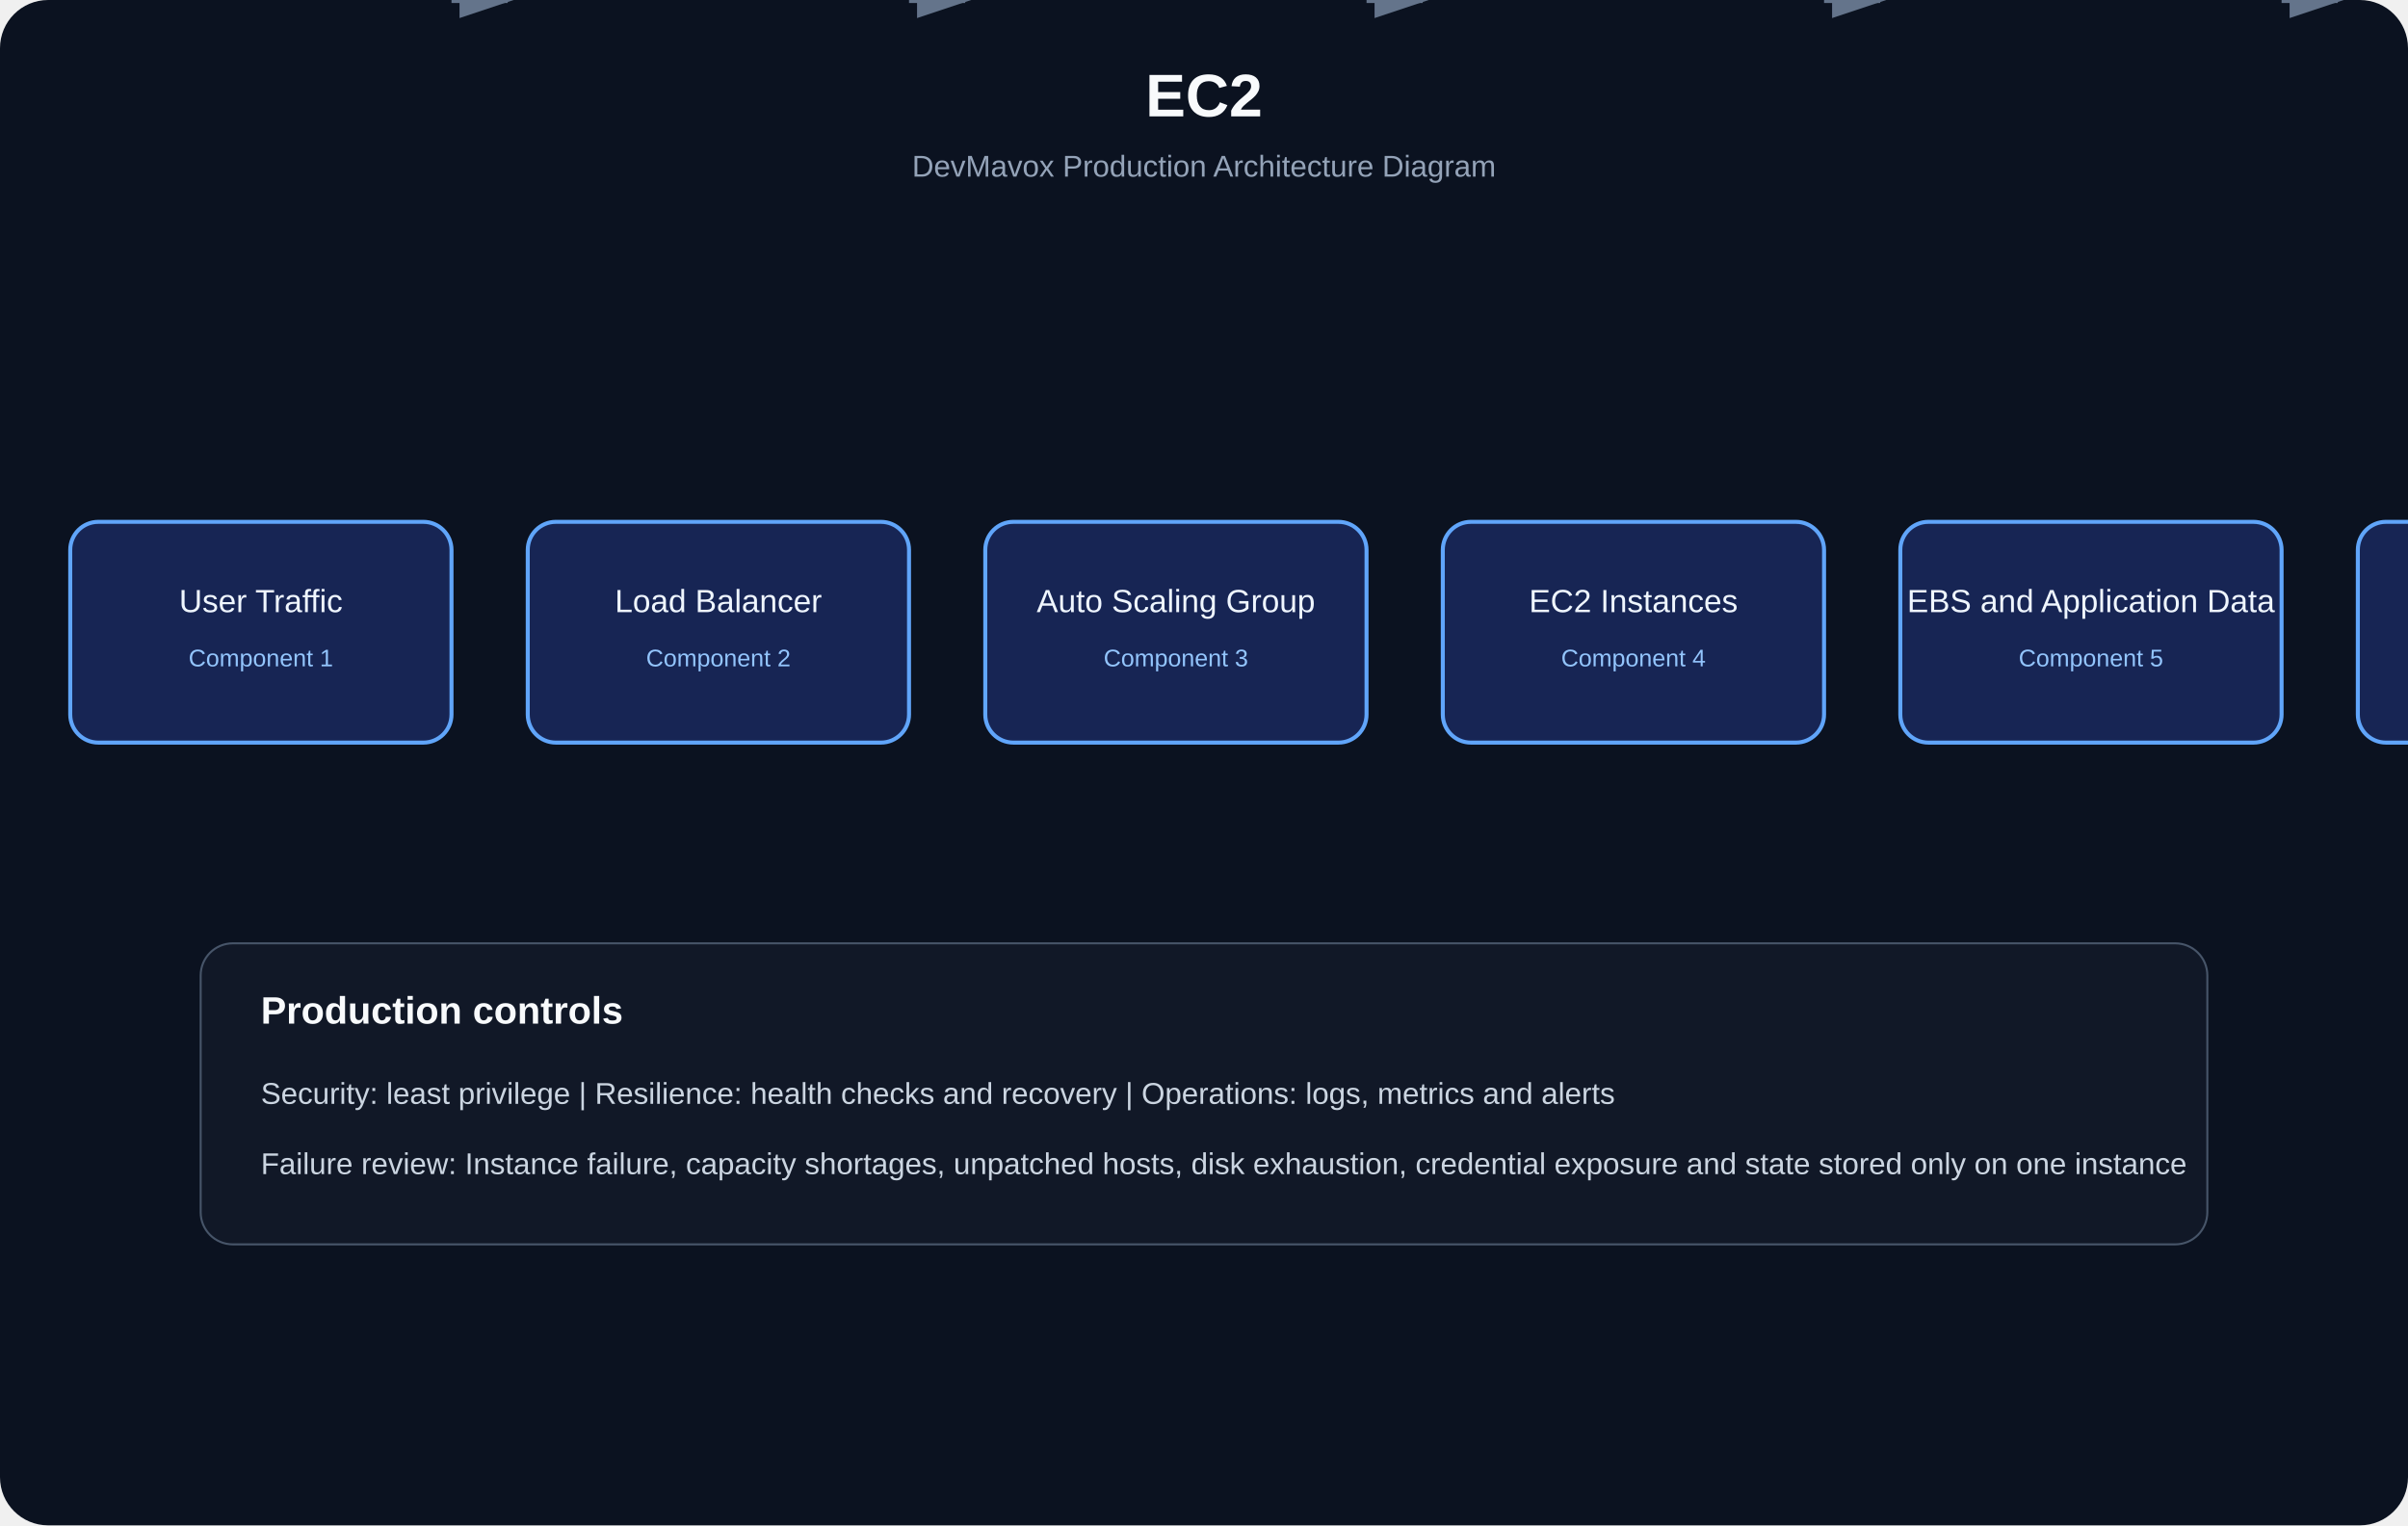
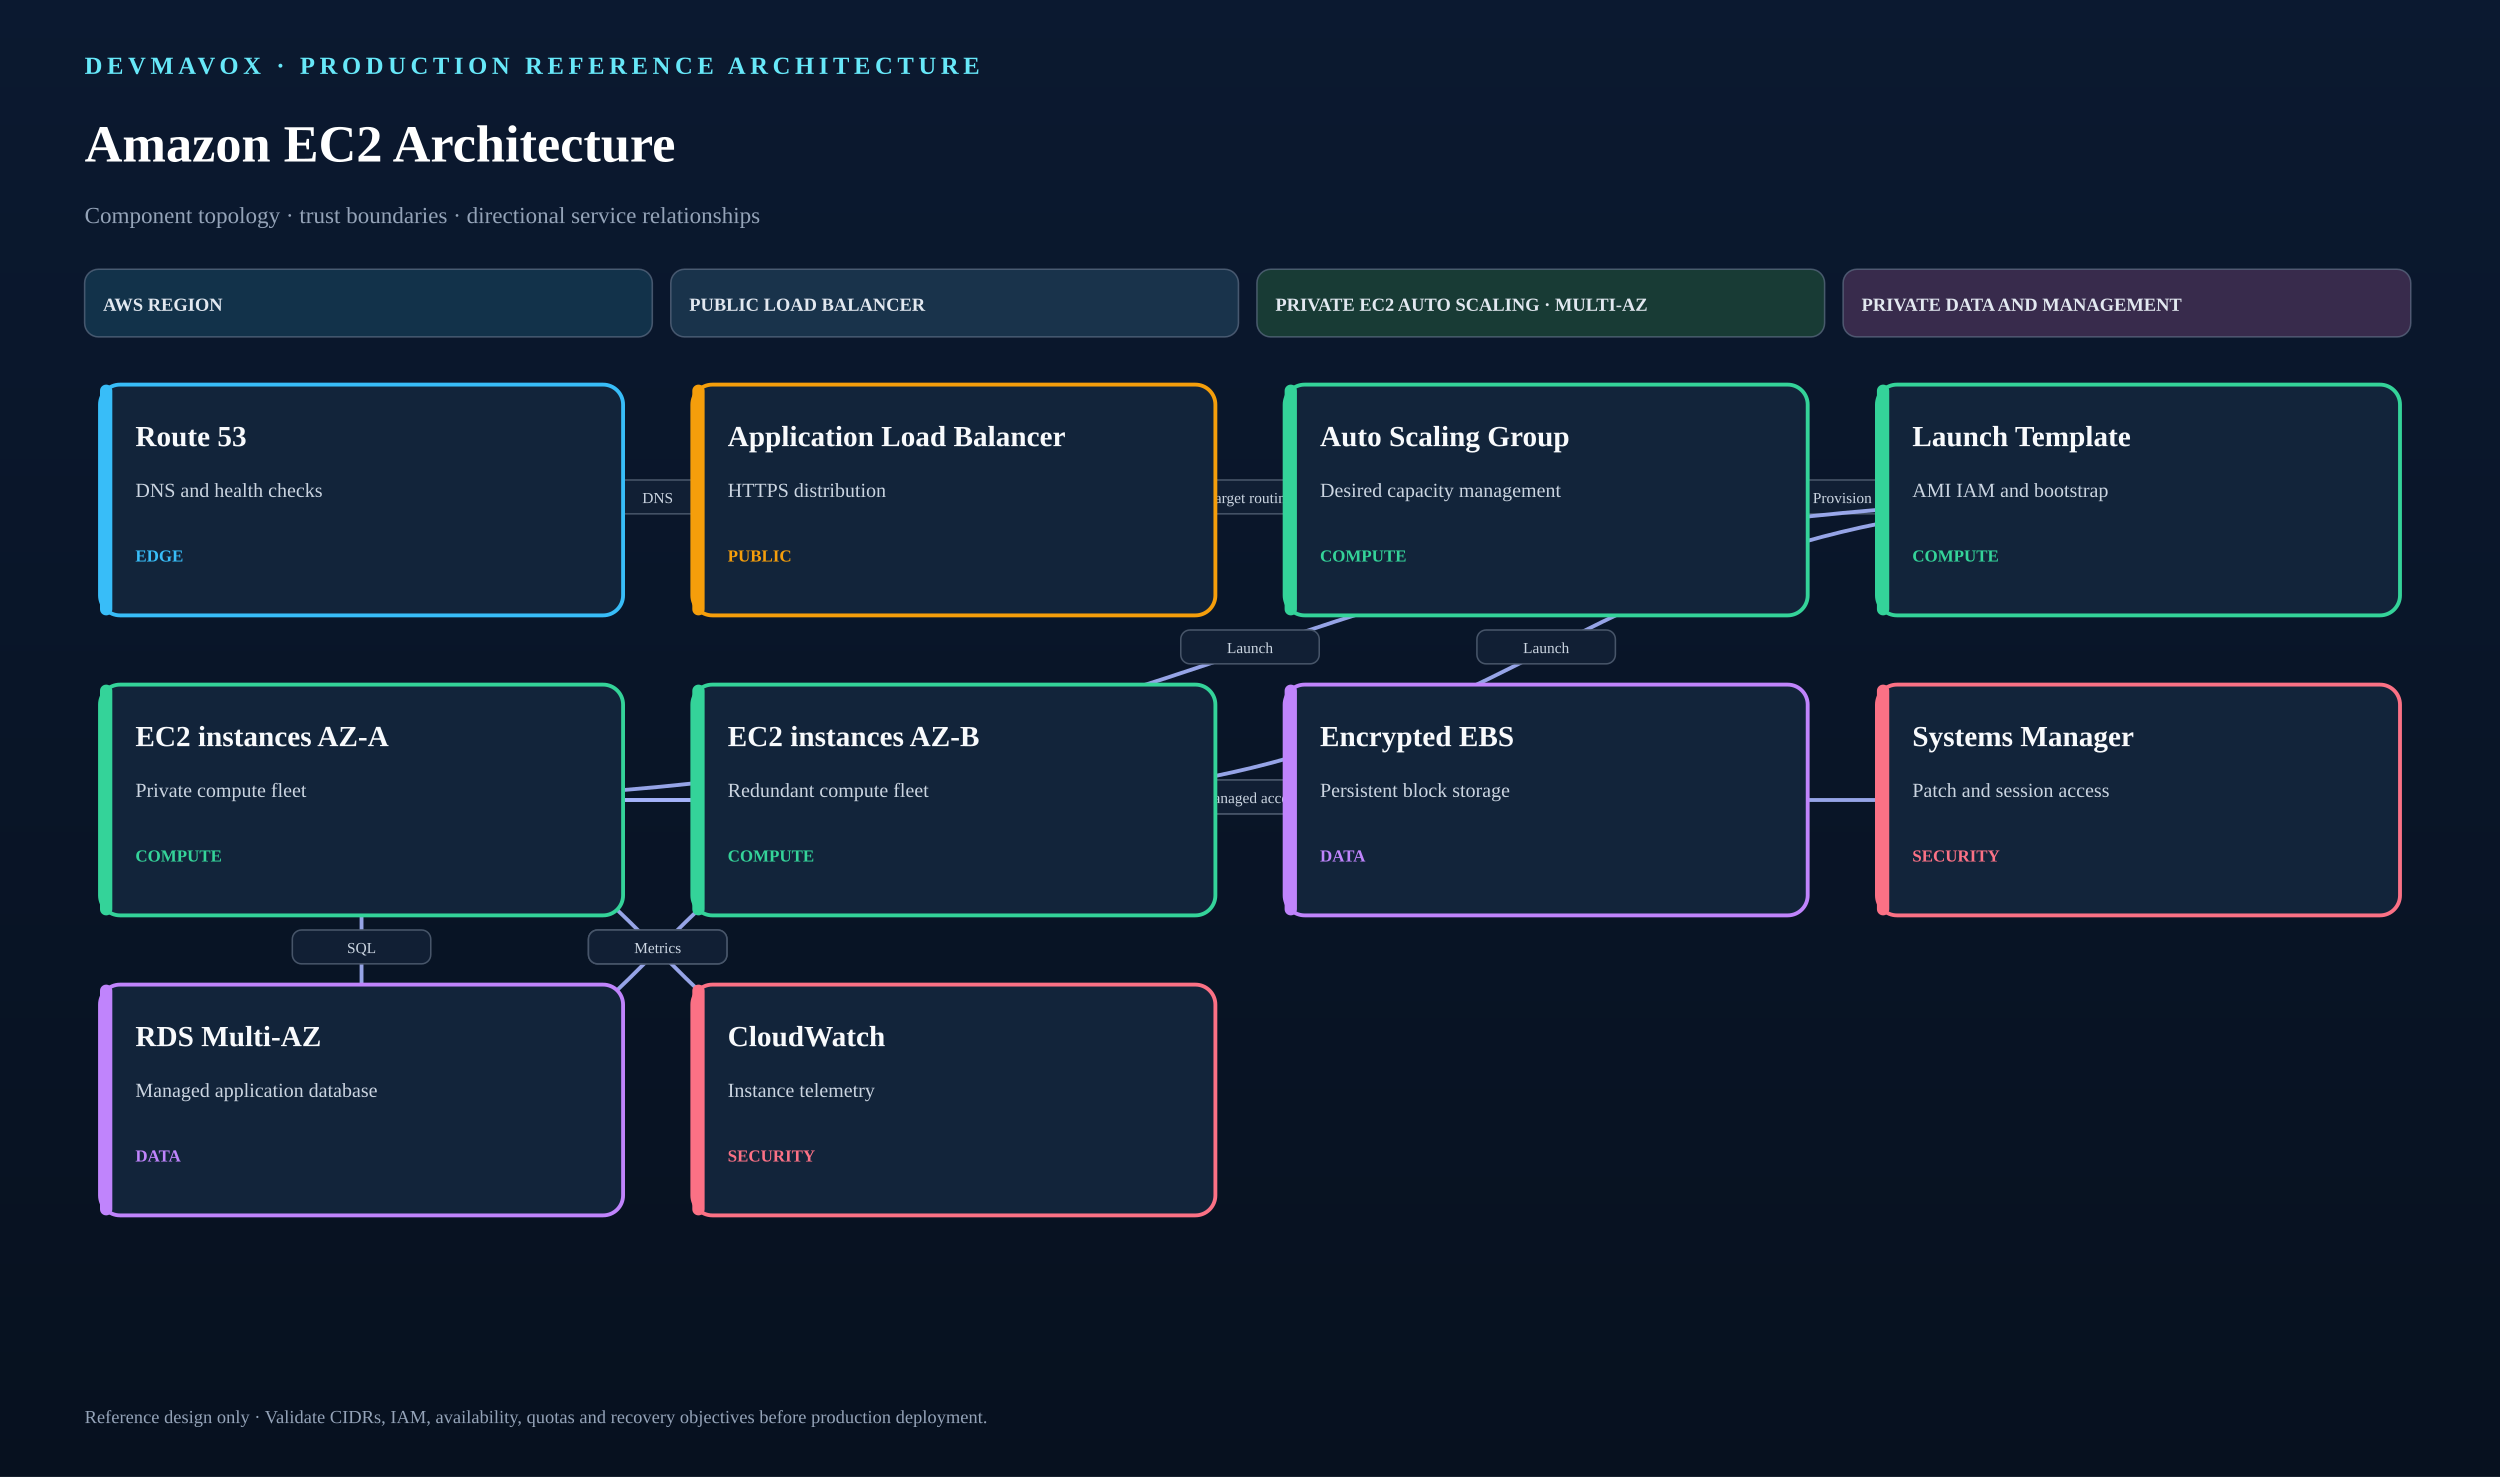
- <svg xmlns="http://www.w3.org/2000/svg" width="1200" height="760" viewBox="0 0 1200 760">
+ <svg xmlns="http://www.w3.org/2000/svg" width="1625" height="960" viewBox="0 0 1625 960">
  <defs>
-     <marker id="arrow" markerWidth="10" markerHeight="10" refX="8" refY="3" orient="auto">
-       <path d="M0,0 L0,6 L9,3 z" fill="#64748b" />
+     <linearGradient id="bg" x2="0" y2="1">
+       <stop stop-color="#0b1930" />
+       <stop offset="1" stop-color="#07111f" />
+     </linearGradient>
+     <marker id="arr" markerWidth="10" markerHeight="10" refX="8" refY="4" orient="auto">
+       <path d="M0 0 L0 8 L9 4Z" fill="#cbd5e1" />
    </marker>
  </defs>
-   <rect width="1200" height="760" rx="24" fill="#0b1220" />
-   <text x="600" y="58" text-anchor="middle" fill="#f8fafc" font-size="30" font-family="Arial" font-weight="700">EC2</text>
-   <text x="600" y="88" text-anchor="middle" fill="#94a3b8" font-size="15" font-family="Arial">DevMavox Production Architecture Diagram</text>
-   <rect x="35" y="260" width="190" height="110" rx="14" fill="#172554" stroke="#60a5fa" stroke-width="2" />
-   <text x="130" y="305" text-anchor="middle" fill="#eff6ff" font-size="16" font-family="Arial">User Traffic</text>
-   <text x="130" y="332" text-anchor="middle" fill="#93c5fd" font-size="12" font-family="Arial">Component 1</text>
-   <line x1="225" y1="(315)" x2="253" y2="(315)" stroke="#64748b" stroke-width="3" marker-end="url(#arrow)" />
-   <rect x="263" y="260" width="190" height="110" rx="14" fill="#172554" stroke="#60a5fa" stroke-width="2" />
-   <text x="358" y="305" text-anchor="middle" fill="#eff6ff" font-size="16" font-family="Arial">Load Balancer</text>
-   <text x="358" y="332" text-anchor="middle" fill="#93c5fd" font-size="12" font-family="Arial">Component 2</text>
-   <line x1="453" y1="(315)" x2="481" y2="(315)" stroke="#64748b" stroke-width="3" marker-end="url(#arrow)" />
-   <rect x="491" y="260" width="190" height="110" rx="14" fill="#172554" stroke="#60a5fa" stroke-width="2" />
-   <text x="586" y="305" text-anchor="middle" fill="#eff6ff" font-size="16" font-family="Arial">Auto Scaling Group</text>
-   <text x="586" y="332" text-anchor="middle" fill="#93c5fd" font-size="12" font-family="Arial">Component 3</text>
-   <line x1="681" y1="(315)" x2="709" y2="(315)" stroke="#64748b" stroke-width="3" marker-end="url(#arrow)" />
-   <rect x="719" y="260" width="190" height="110" rx="14" fill="#172554" stroke="#60a5fa" stroke-width="2" />
-   <text x="814" y="305" text-anchor="middle" fill="#eff6ff" font-size="16" font-family="Arial">EC2 Instances</text>
-   <text x="814" y="332" text-anchor="middle" fill="#93c5fd" font-size="12" font-family="Arial">Component 4</text>
-   <line x1="909" y1="(315)" x2="937" y2="(315)" stroke="#64748b" stroke-width="3" marker-end="url(#arrow)" />
-   <rect x="947" y="260" width="190" height="110" rx="14" fill="#172554" stroke="#60a5fa" stroke-width="2" />
-   <text x="1042" y="305" text-anchor="middle" fill="#eff6ff" font-size="16" font-family="Arial">EBS and Application Data</text>
-   <text x="1042" y="332" text-anchor="middle" fill="#93c5fd" font-size="12" font-family="Arial">Component 5</text>
-   <line x1="1137" y1="(315)" x2="1165" y2="(315)" stroke="#64748b" stroke-width="3" marker-end="url(#arrow)" />
-   <rect x="1175" y="260" width="190" height="110" rx="14" fill="#172554" stroke="#60a5fa" stroke-width="2" />
-   <text x="1270" y="305" text-anchor="middle" fill="#eff6ff" font-size="16" font-family="Arial">Monitoring</text>
-   <text x="1270" y="332" text-anchor="middle" fill="#93c5fd" font-size="12" font-family="Arial">Component 6</text>
-   <rect x="100" y="470" width="1000" height="150" rx="16" fill="#111827" stroke="#475569" />
-   <text x="130" y="510" fill="#f8fafc" font-size="19" font-family="Arial" font-weight="700">Production controls</text>
-   <text x="130" y="550" fill="#cbd5e1" font-size="15" font-family="Arial">Security: least privilege | Resilience: health checks and recovery | Operations: logs, metrics and alerts</text>
-   <text x="130" y="585" fill="#cbd5e1" font-size="15" font-family="Arial">Failure review: Instance failure, capacity shortages, unpatched hosts, disk exhaustion, credential exposure and state stored only on one instance</text>
+   <rect width="100%" height="100%" fill="url(#bg)" />
+   <text x="55" y="48" fill="#67e8f9" font-size="16" font-weight="700" letter-spacing="3">DEVMAVOX · PRODUCTION REFERENCE ARCHITECTURE</text>
+   <text x="55" y="105" fill="white" font-size="34" font-weight="800">Amazon EC2 Architecture</text>
+   <text x="55" y="145" fill="#94a3b8" font-size="15">Component topology · trust boundaries · directional service relationships</text>
+   <rect x="55" y="175" width="369" height="44" rx="9" fill="#12324a" stroke="#64748b" stroke-opacity=".65" />
+   <text x="67" y="202" fill="#e2e8f0" font-size="12" font-weight="700">AWS REGION</text>
+   <rect x="436" y="175" width="369" height="44" rx="9" fill="#19334b" stroke="#64748b" stroke-opacity=".65" />
+   <text x="448" y="202" fill="#e2e8f0" font-size="12" font-weight="700">PUBLIC LOAD BALANCER</text>
+   <rect x="817" y="175" width="369" height="44" rx="9" fill="#183b35" stroke="#64748b" stroke-opacity=".65" />
+   <text x="829" y="202" fill="#e2e8f0" font-size="12" font-weight="700">PRIVATE EC2 AUTO SCALING · MULTI-AZ</text>
+   <rect x="1198" y="175" width="369" height="44" rx="9" fill="#382b4c" stroke="#64748b" stroke-opacity=".65" />
+   <text x="1210" y="202" fill="#e2e8f0" font-size="12" font-weight="700">PRIVATE DATA AND MANAGEMENT</text>
+   <path d="M 235 325 C 427.5 325, 427.5 325, 620 325" fill="none" stroke="#a5b4fc" stroke-width="2.5" marker-end="url(#arr)" opacity=".9" />
+   <rect x="382.5" y="312" width="90" height="22" rx="6" fill="#111f34" stroke="#475569" />
+   <text x="427.5" y="327" fill="#cbd5e1" text-anchor="middle" font-size="10">DNS</text>
+   <path d="M 620 325 C 812.5 325, 812.5 325, 1005 325" fill="none" stroke="#a5b4fc" stroke-width="2.5" marker-end="url(#arr)" opacity=".9" />
+   <rect x="767.5" y="312" width="90" height="22" rx="6" fill="#111f34" stroke="#475569" />
+   <text x="812.5" y="327" fill="#cbd5e1" text-anchor="middle" font-size="10">Target routing</text>
+   <path d="M 1005 325 C 1197.5 325, 1197.5 325, 1390 325" fill="none" stroke="#a5b4fc" stroke-width="2.5" marker-end="url(#arr)" opacity=".9" />
+   <rect x="1152.5" y="312" width="90" height="22" rx="6" fill="#111f34" stroke="#475569" />
+   <text x="1197.5" y="327" fill="#cbd5e1" text-anchor="middle" font-size="10">Provision</text>
+   <path d="M 1390 325 C 812.5 325, 812.5 520, 235 520" fill="none" stroke="#a5b4fc" stroke-width="2.5" marker-end="url(#arr)" opacity=".9" />
+   <rect x="767.5" y="409.5" width="90" height="22" rx="6" fill="#111f34" stroke="#475569" />
+   <text x="812.5" y="424.5" fill="#cbd5e1" text-anchor="middle" font-size="10">Launch</text>
+   <path d="M 1390 325 C 1005 325, 1005 520, 620 520" fill="none" stroke="#a5b4fc" stroke-width="2.5" marker-end="url(#arr)" opacity=".9" />
+   <rect x="960" y="409.5" width="90" height="22" rx="6" fill="#111f34" stroke="#475569" />
+   <text x="1005" y="424.5" fill="#cbd5e1" text-anchor="middle" font-size="10">Launch</text>
+   <path d="M 235 520 C 620 520, 620 520, 1005 520" fill="none" stroke="#a5b4fc" stroke-width="2.5" marker-end="url(#arr)" opacity=".9" />
+   <rect x="575" y="507" width="90" height="22" rx="6" fill="#111f34" stroke="#475569" />
+   <text x="620" y="522" fill="#cbd5e1" text-anchor="middle" font-size="10">Block storage</text>
+   <path d="M 620 520 C 812.5 520, 812.5 520, 1005 520" fill="none" stroke="#a5b4fc" stroke-width="2.5" marker-end="url(#arr)" opacity=".9" />
+   <rect x="767.5" y="507" width="90" height="22" rx="6" fill="#111f34" stroke="#475569" />
+   <text x="812.5" y="522" fill="#cbd5e1" text-anchor="middle" font-size="10">Block storage</text>
+   <path d="M 235 520 C 235 520, 235 715, 235 715" fill="none" stroke="#a5b4fc" stroke-width="2.5" marker-end="url(#arr)" opacity=".9" />
+   <rect x="190" y="604.5" width="90" height="22" rx="6" fill="#111f34" stroke="#475569" />
+   <text x="235" y="619.5" fill="#cbd5e1" text-anchor="middle" font-size="10">SQL</text>
+   <path d="M 620 520 C 427.5 520, 427.5 715, 235 715" fill="none" stroke="#a5b4fc" stroke-width="2.5" marker-end="url(#arr)" opacity=".9" />
+   <rect x="382.5" y="604.5" width="90" height="22" rx="6" fill="#111f34" stroke="#475569" />
+   <text x="427.5" y="619.5" fill="#cbd5e1" text-anchor="middle" font-size="10">SQL</text>
+   <path d="M 1390 520 C 812.5 520, 812.5 520, 235 520" fill="none" stroke="#a5b4fc" stroke-width="2.5" marker-end="url(#arr)" opacity=".9" />
+   <rect x="767.5" y="507" width="90" height="22" rx="6" fill="#111f34" stroke="#475569" />
+   <text x="812.5" y="522" fill="#cbd5e1" text-anchor="middle" font-size="10">Managed access</text>
+   <path d="M 235 520 C 427.5 520, 427.5 715, 620 715" fill="none" stroke="#a5b4fc" stroke-width="2.5" marker-end="url(#arr)" opacity=".9" />
+   <rect x="382.5" y="604.5" width="90" height="22" rx="6" fill="#111f34" stroke="#475569" />
+   <text x="427.5" y="619.5" fill="#cbd5e1" text-anchor="middle" font-size="10">Metrics</text>
+   <g>
+     <rect x="65" y="250" width="340" height="150" rx="13" fill="#12243a" stroke="#38bdf8" stroke-width="2.5" />
+     <rect x="65" y="250" width="8" height="150" rx="4" fill="#38bdf8" />
+     <text x="88" y="290" fill="#f8fafc" font-size="19" font-weight="700">Route 53</text>
+     <text x="88" y="323" fill="#cbd5e1" font-size="13">DNS and health checks</text>
+     <text x="88" y="365" fill="#38bdf8" font-size="11" font-weight="700">EDGE</text>
+   </g>
+   <g>
+     <rect x="450" y="250" width="340" height="150" rx="13" fill="#12243a" stroke="#f59e0b" stroke-width="2.5" />
+     <rect x="450" y="250" width="8" height="150" rx="4" fill="#f59e0b" />
+     <text x="473" y="290" fill="#f8fafc" font-size="19" font-weight="700">Application Load Balancer</text>
+     <text x="473" y="323" fill="#cbd5e1" font-size="13">HTTPS distribution</text>
+     <text x="473" y="365" fill="#f59e0b" font-size="11" font-weight="700">PUBLIC</text>
+   </g>
+   <g>
+     <rect x="835" y="250" width="340" height="150" rx="13" fill="#12243a" stroke="#34d399" stroke-width="2.5" />
+     <rect x="835" y="250" width="8" height="150" rx="4" fill="#34d399" />
+     <text x="858" y="290" fill="#f8fafc" font-size="19" font-weight="700">Auto Scaling Group</text>
+     <text x="858" y="323" fill="#cbd5e1" font-size="13">Desired capacity management</text>
+     <text x="858" y="365" fill="#34d399" font-size="11" font-weight="700">COMPUTE</text>
+   </g>
+   <g>
+     <rect x="1220" y="250" width="340" height="150" rx="13" fill="#12243a" stroke="#34d399" stroke-width="2.5" />
+     <rect x="1220" y="250" width="8" height="150" rx="4" fill="#34d399" />
+     <text x="1243" y="290" fill="#f8fafc" font-size="19" font-weight="700">Launch Template</text>
+     <text x="1243" y="323" fill="#cbd5e1" font-size="13">AMI IAM and bootstrap</text>
+     <text x="1243" y="365" fill="#34d399" font-size="11" font-weight="700">COMPUTE</text>
+   </g>
+   <g>
+     <rect x="65" y="445" width="340" height="150" rx="13" fill="#12243a" stroke="#34d399" stroke-width="2.5" />
+     <rect x="65" y="445" width="8" height="150" rx="4" fill="#34d399" />
+     <text x="88" y="485" fill="#f8fafc" font-size="19" font-weight="700">EC2 instances AZ-A</text>
+     <text x="88" y="518" fill="#cbd5e1" font-size="13">Private compute fleet</text>
+     <text x="88" y="560" fill="#34d399" font-size="11" font-weight="700">COMPUTE</text>
+   </g>
+   <g>
+     <rect x="450" y="445" width="340" height="150" rx="13" fill="#12243a" stroke="#34d399" stroke-width="2.5" />
+     <rect x="450" y="445" width="8" height="150" rx="4" fill="#34d399" />
+     <text x="473" y="485" fill="#f8fafc" font-size="19" font-weight="700">EC2 instances AZ-B</text>
+     <text x="473" y="518" fill="#cbd5e1" font-size="13">Redundant compute fleet</text>
+     <text x="473" y="560" fill="#34d399" font-size="11" font-weight="700">COMPUTE</text>
+   </g>
+   <g>
+     <rect x="835" y="445" width="340" height="150" rx="13" fill="#12243a" stroke="#c084fc" stroke-width="2.5" />
+     <rect x="835" y="445" width="8" height="150" rx="4" fill="#c084fc" />
+     <text x="858" y="485" fill="#f8fafc" font-size="19" font-weight="700">Encrypted EBS</text>
+     <text x="858" y="518" fill="#cbd5e1" font-size="13">Persistent block storage</text>
+     <text x="858" y="560" fill="#c084fc" font-size="11" font-weight="700">DATA</text>
+   </g>
+   <g>
+     <rect x="1220" y="445" width="340" height="150" rx="13" fill="#12243a" stroke="#fb7185" stroke-width="2.5" />
+     <rect x="1220" y="445" width="8" height="150" rx="4" fill="#fb7185" />
+     <text x="1243" y="485" fill="#f8fafc" font-size="19" font-weight="700">Systems Manager</text>
+     <text x="1243" y="518" fill="#cbd5e1" font-size="13">Patch and session access</text>
+     <text x="1243" y="560" fill="#fb7185" font-size="11" font-weight="700">SECURITY</text>
+   </g>
+   <g>
+     <rect x="65" y="640" width="340" height="150" rx="13" fill="#12243a" stroke="#c084fc" stroke-width="2.5" />
+     <rect x="65" y="640" width="8" height="150" rx="4" fill="#c084fc" />
+     <text x="88" y="680" fill="#f8fafc" font-size="19" font-weight="700">RDS Multi-AZ</text>
+     <text x="88" y="713" fill="#cbd5e1" font-size="13">Managed application database</text>
+     <text x="88" y="755" fill="#c084fc" font-size="11" font-weight="700">DATA</text>
+   </g>
+   <g>
+     <rect x="450" y="640" width="340" height="150" rx="13" fill="#12243a" stroke="#fb7185" stroke-width="2.5" />
+     <rect x="450" y="640" width="8" height="150" rx="4" fill="#fb7185" />
+     <text x="473" y="680" fill="#f8fafc" font-size="19" font-weight="700">CloudWatch</text>
+     <text x="473" y="713" fill="#cbd5e1" font-size="13">Instance telemetry</text>
+     <text x="473" y="755" fill="#fb7185" font-size="11" font-weight="700">SECURITY</text>
+   </g>
+   <text x="55" y="925" fill="#94a3b8" font-size="12">Reference design only · Validate CIDRs, IAM, availability, quotas and recovery objectives before production deployment.</text>
</svg>
